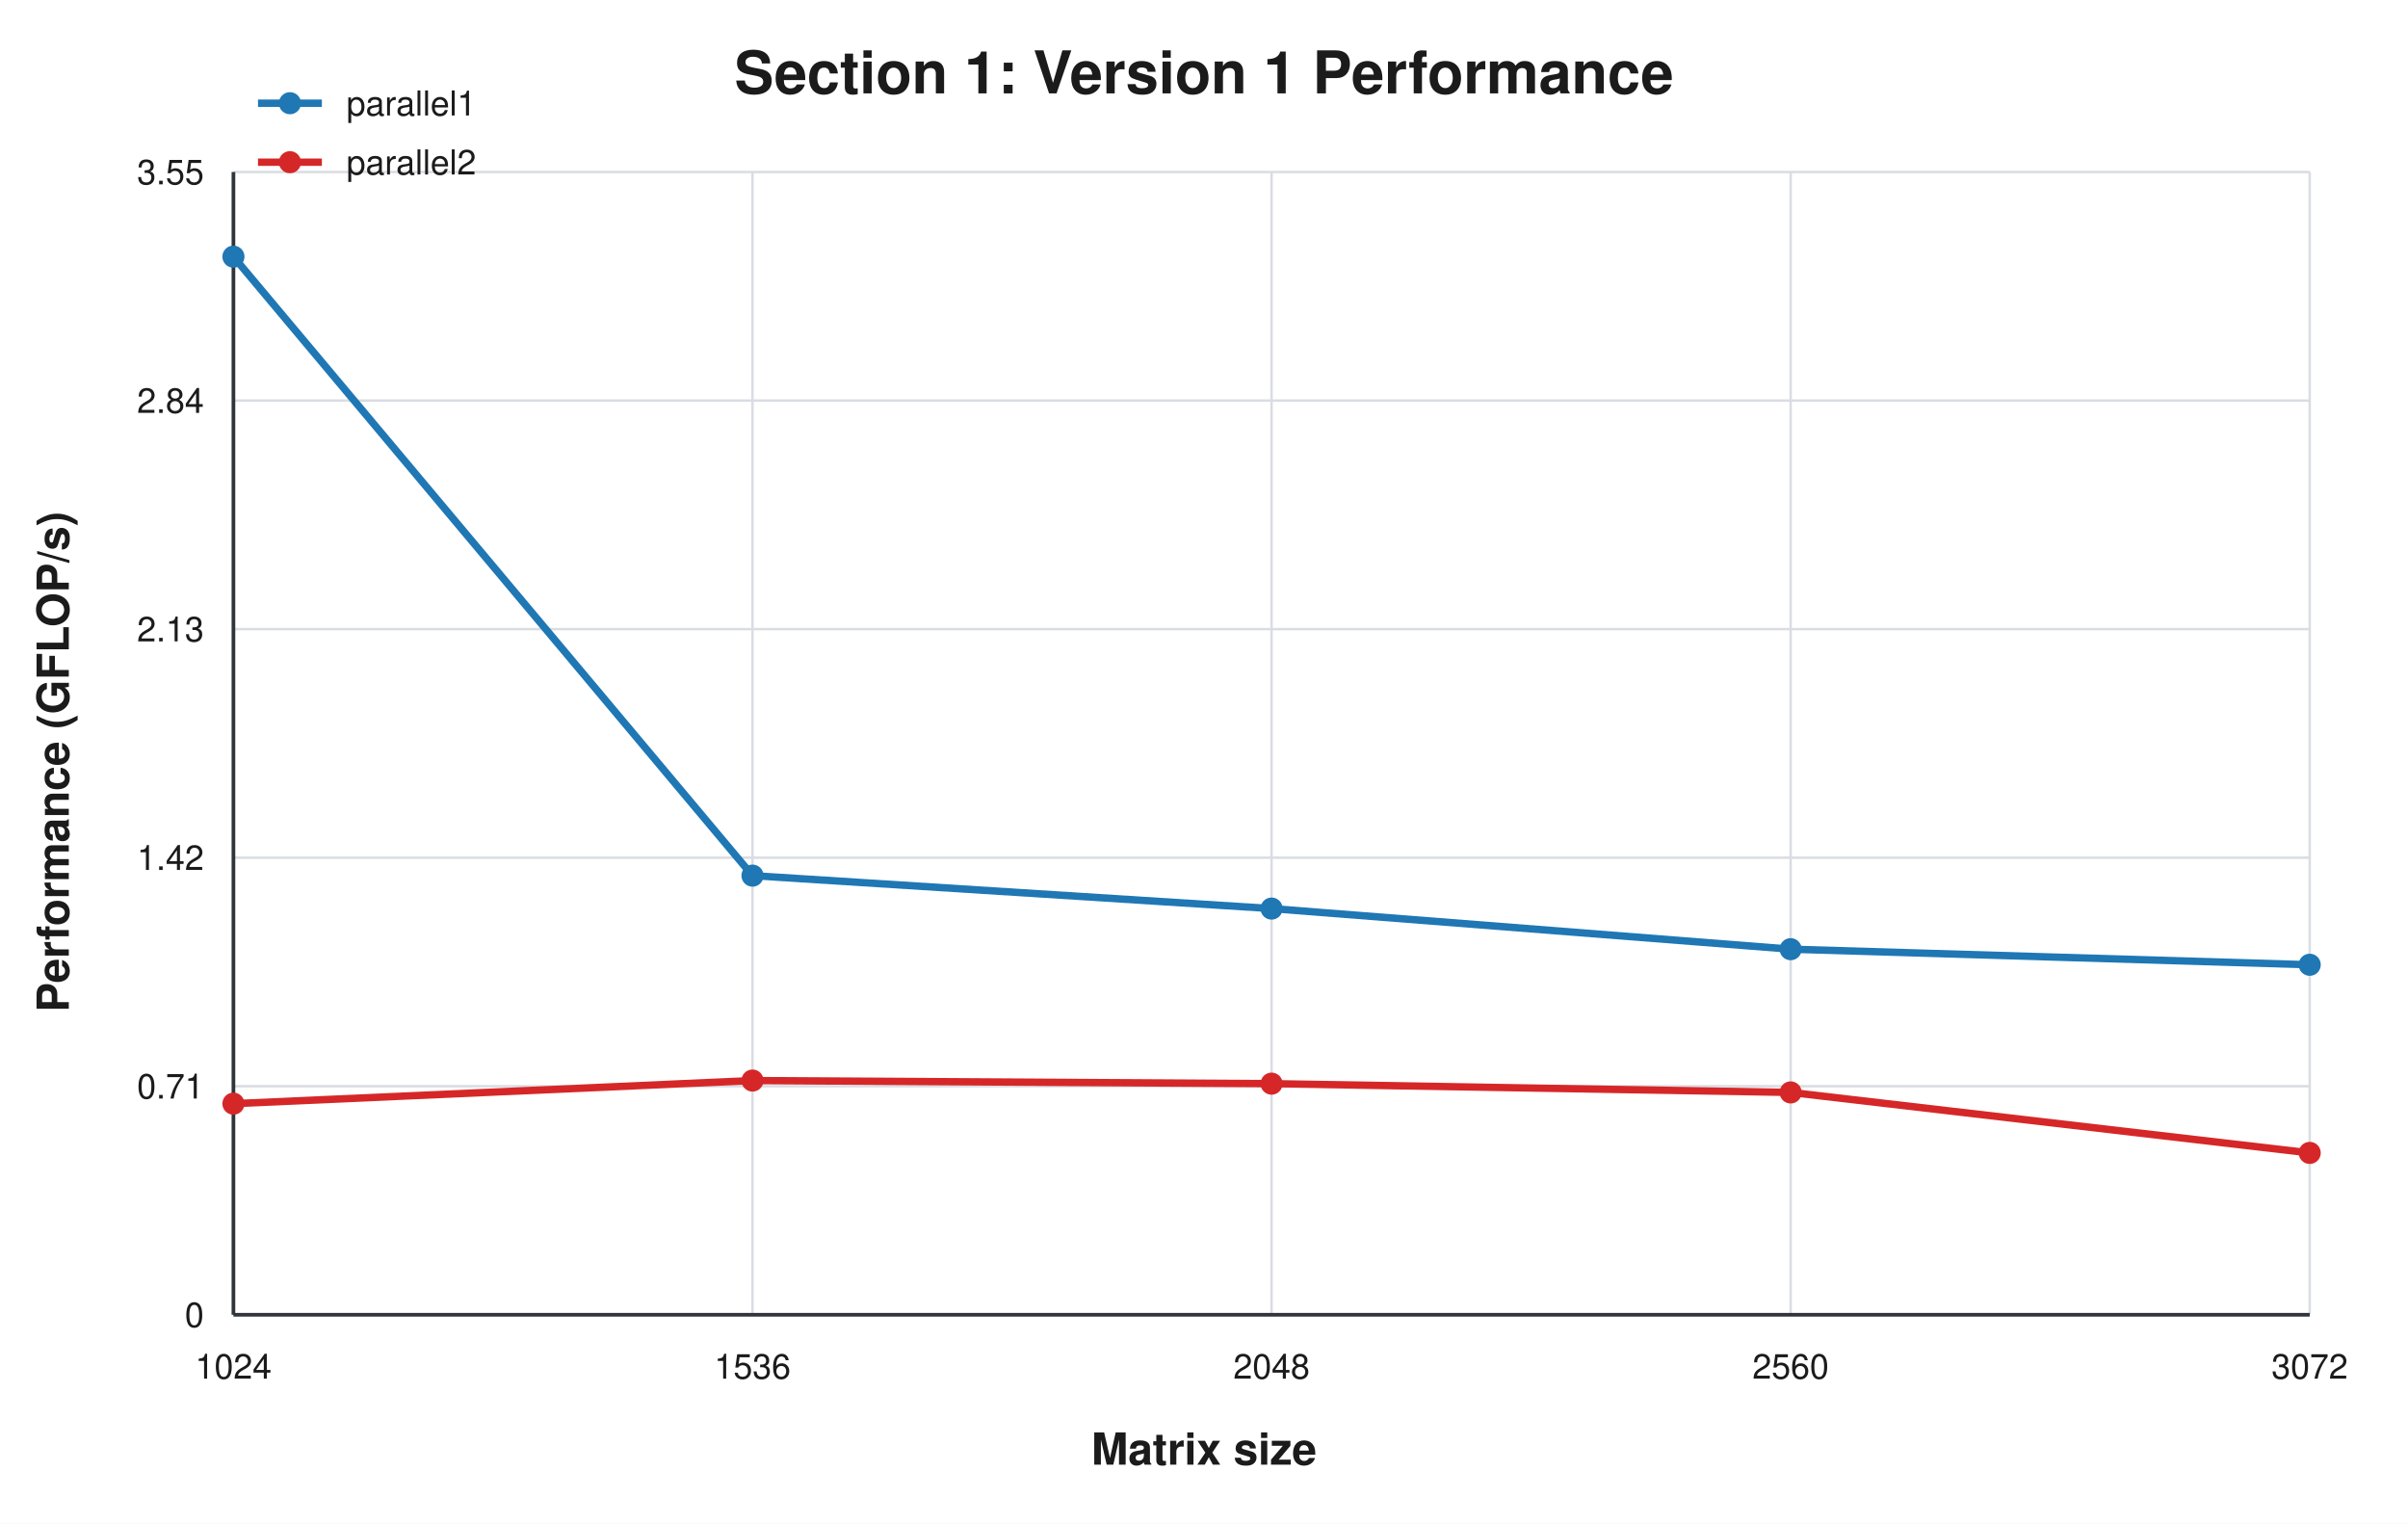
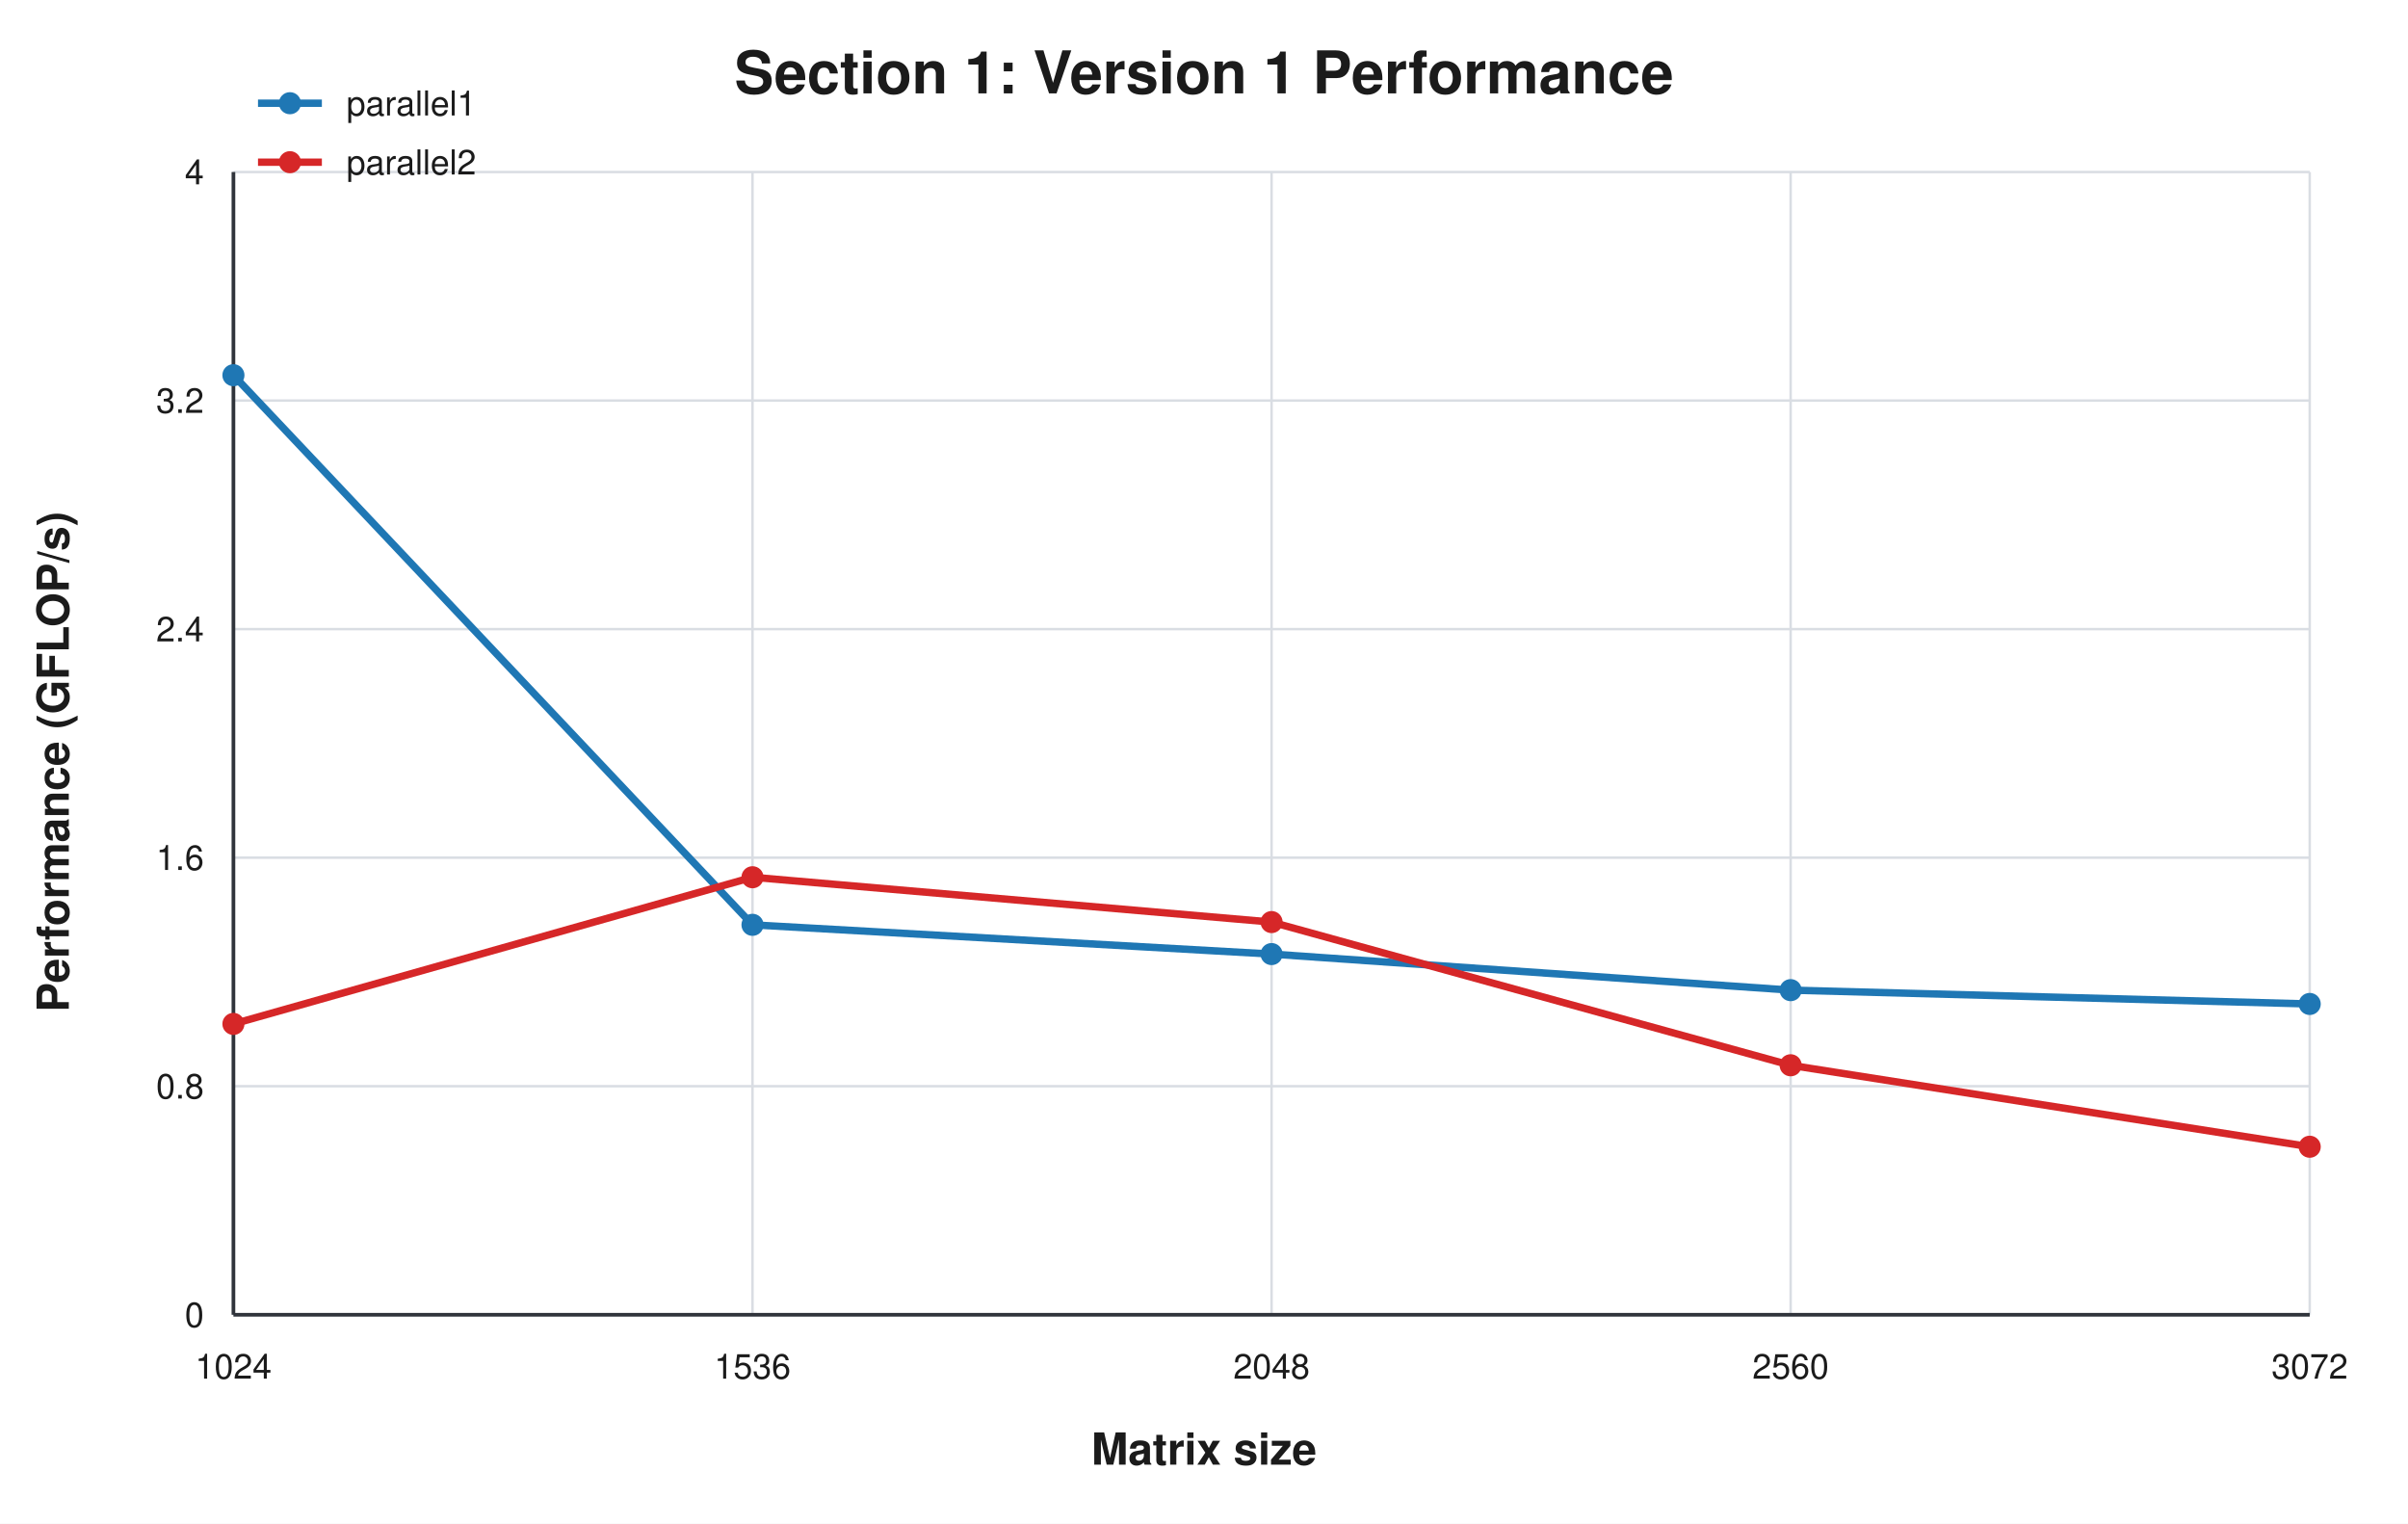
<svg xmlns="http://www.w3.org/2000/svg" width="980" height="620" viewBox="0 0 980 620">
  <style>
text { font-family: Helvetica, Arial, sans-serif; fill: #1b1b1b; }
.title { font-size: 24px; font-weight: 700; }
.axis-label { font-size: 18px; font-weight: 600; }
.tick { font-size: 14px; }
.legend { font-size: 14px; }
.grid { stroke: #d9dde3; stroke-width: 1; }
.axis { stroke: #30343b; stroke-width: 1.5; }
</style>
  <rect width="100%" height="100%" fill="#ffffff" />
  <text class="title" x="490.0" y="38" text-anchor="middle">Section 1: Version 1 Performance</text>
  <line class="grid" x1="95" y1="535.00" x2="940" y2="535.00" />
  <text class="tick" x="83" y="540.00" text-anchor="end">0</text>
  <line class="grid" x1="95" y1="442.00" x2="940" y2="442.00" />
-   <text class="tick" x="83" y="447.00" text-anchor="end">0.71</text>
+   <text class="tick" x="83" y="447.00" text-anchor="end">0.8</text>
  <line class="grid" x1="95" y1="349.00" x2="940" y2="349.00" />
-   <text class="tick" x="83" y="354.00" text-anchor="end">1.42</text>
+   <text class="tick" x="83" y="354.00" text-anchor="end">1.6</text>
  <line class="grid" x1="95" y1="256.00" x2="940" y2="256.00" />
-   <text class="tick" x="83" y="261.00" text-anchor="end">2.13</text>
+   <text class="tick" x="83" y="261.00" text-anchor="end">2.4</text>
  <line class="grid" x1="95" y1="163.00" x2="940" y2="163.00" />
-   <text class="tick" x="83" y="168.00" text-anchor="end">2.84</text>
+   <text class="tick" x="83" y="168.00" text-anchor="end">3.2</text>
  <line class="grid" x1="95" y1="70.00" x2="940" y2="70.00" />
-   <text class="tick" x="83" y="75.00" text-anchor="end">3.55</text>
+   <text class="tick" x="83" y="75.00" text-anchor="end">4</text>
  <line class="grid" x1="95.00" y1="70" x2="95.00" y2="535" />
  <text class="tick" x="95.00" y="561" text-anchor="middle">1024</text>
  <line class="grid" x1="306.25" y1="70" x2="306.25" y2="535" />
  <text class="tick" x="306.25" y="561" text-anchor="middle">1536</text>
  <line class="grid" x1="517.50" y1="70" x2="517.50" y2="535" />
  <text class="tick" x="517.50" y="561" text-anchor="middle">2048</text>
  <line class="grid" x1="728.75" y1="70" x2="728.75" y2="535" />
  <text class="tick" x="728.75" y="561" text-anchor="middle">2560</text>
  <line class="grid" x1="940.00" y1="70" x2="940.00" y2="535" />
  <text class="tick" x="940.00" y="561" text-anchor="middle">3072</text>
  <line class="axis" x1="95" y1="535" x2="940" y2="535" />
  <line class="axis" x1="95" y1="70" x2="95" y2="535" />
  <text class="axis-label" x="490.0" y="596" text-anchor="middle">Matrix size</text>
  <text class="axis-label" transform="translate(28 310.0) rotate(-90)" text-anchor="middle">Performance (GFLOP/s)</text>
-   <polyline fill="none" stroke="#1f77b4" stroke-width="3" points="95.00,104.44 306.25,356.31 517.50,369.72 728.75,386.24 940.00,392.58" />
-   <circle cx="95.00" cy="104.44" r="4.5" fill="#1f77b4" />
-   <circle cx="306.25" cy="356.31" r="4.5" fill="#1f77b4" />
-   <circle cx="517.50" cy="369.72" r="4.5" fill="#1f77b4" />
-   <circle cx="728.75" cy="386.24" r="4.5" fill="#1f77b4" />
-   <circle cx="940.00" cy="392.58" r="4.5" fill="#1f77b4" />
+   <polyline fill="none" stroke="#1f77b4" stroke-width="3" points="95.00,152.68 306.25,376.33 517.50,388.23 728.75,402.91 940.00,408.53" />
+   <circle cx="95.00" cy="152.68" r="4.5" fill="#1f77b4" />
+   <circle cx="306.25" cy="376.33" r="4.5" fill="#1f77b4" />
+   <circle cx="517.50" cy="388.23" r="4.5" fill="#1f77b4" />
+   <circle cx="728.75" cy="402.91" r="4.5" fill="#1f77b4" />
+   <circle cx="940.00" cy="408.53" r="4.5" fill="#1f77b4" />
  <line x1="105" y1="42" x2="131" y2="42" stroke="#1f77b4" stroke-width="3" />
  <circle cx="118" cy="42" r="4.5" fill="#1f77b4" />
  <text class="legend" x="141" y="47">parallel1</text>
-   <polyline fill="none" stroke="#d62728" stroke-width="3" points="95.00,449.10 306.25,439.70 517.50,440.96 728.75,444.53 940.00,469.14" />
-   <circle cx="95.00" cy="449.10" r="4.5" fill="#d62728" />
-   <circle cx="306.25" cy="439.70" r="4.5" fill="#d62728" />
-   <circle cx="517.50" cy="440.96" r="4.5" fill="#d62728" />
-   <circle cx="728.75" cy="444.53" r="4.5" fill="#d62728" />
-   <circle cx="940.00" cy="469.14" r="4.5" fill="#d62728" />
+   <polyline fill="none" stroke="#d62728" stroke-width="3" points="95.00,416.65 306.25,356.97 517.50,375.21 728.75,433.48 940.00,466.63" />
+   <circle cx="95.00" cy="416.65" r="4.5" fill="#d62728" />
+   <circle cx="306.25" cy="356.97" r="4.5" fill="#d62728" />
+   <circle cx="517.50" cy="375.21" r="4.5" fill="#d62728" />
+   <circle cx="728.75" cy="433.48" r="4.5" fill="#d62728" />
+   <circle cx="940.00" cy="466.63" r="4.5" fill="#d62728" />
  <line x1="105" y1="66" x2="131" y2="66" stroke="#d62728" stroke-width="3" />
  <circle cx="118" cy="66" r="4.5" fill="#d62728" />
  <text class="legend" x="141" y="71">parallel2</text>
</svg>
